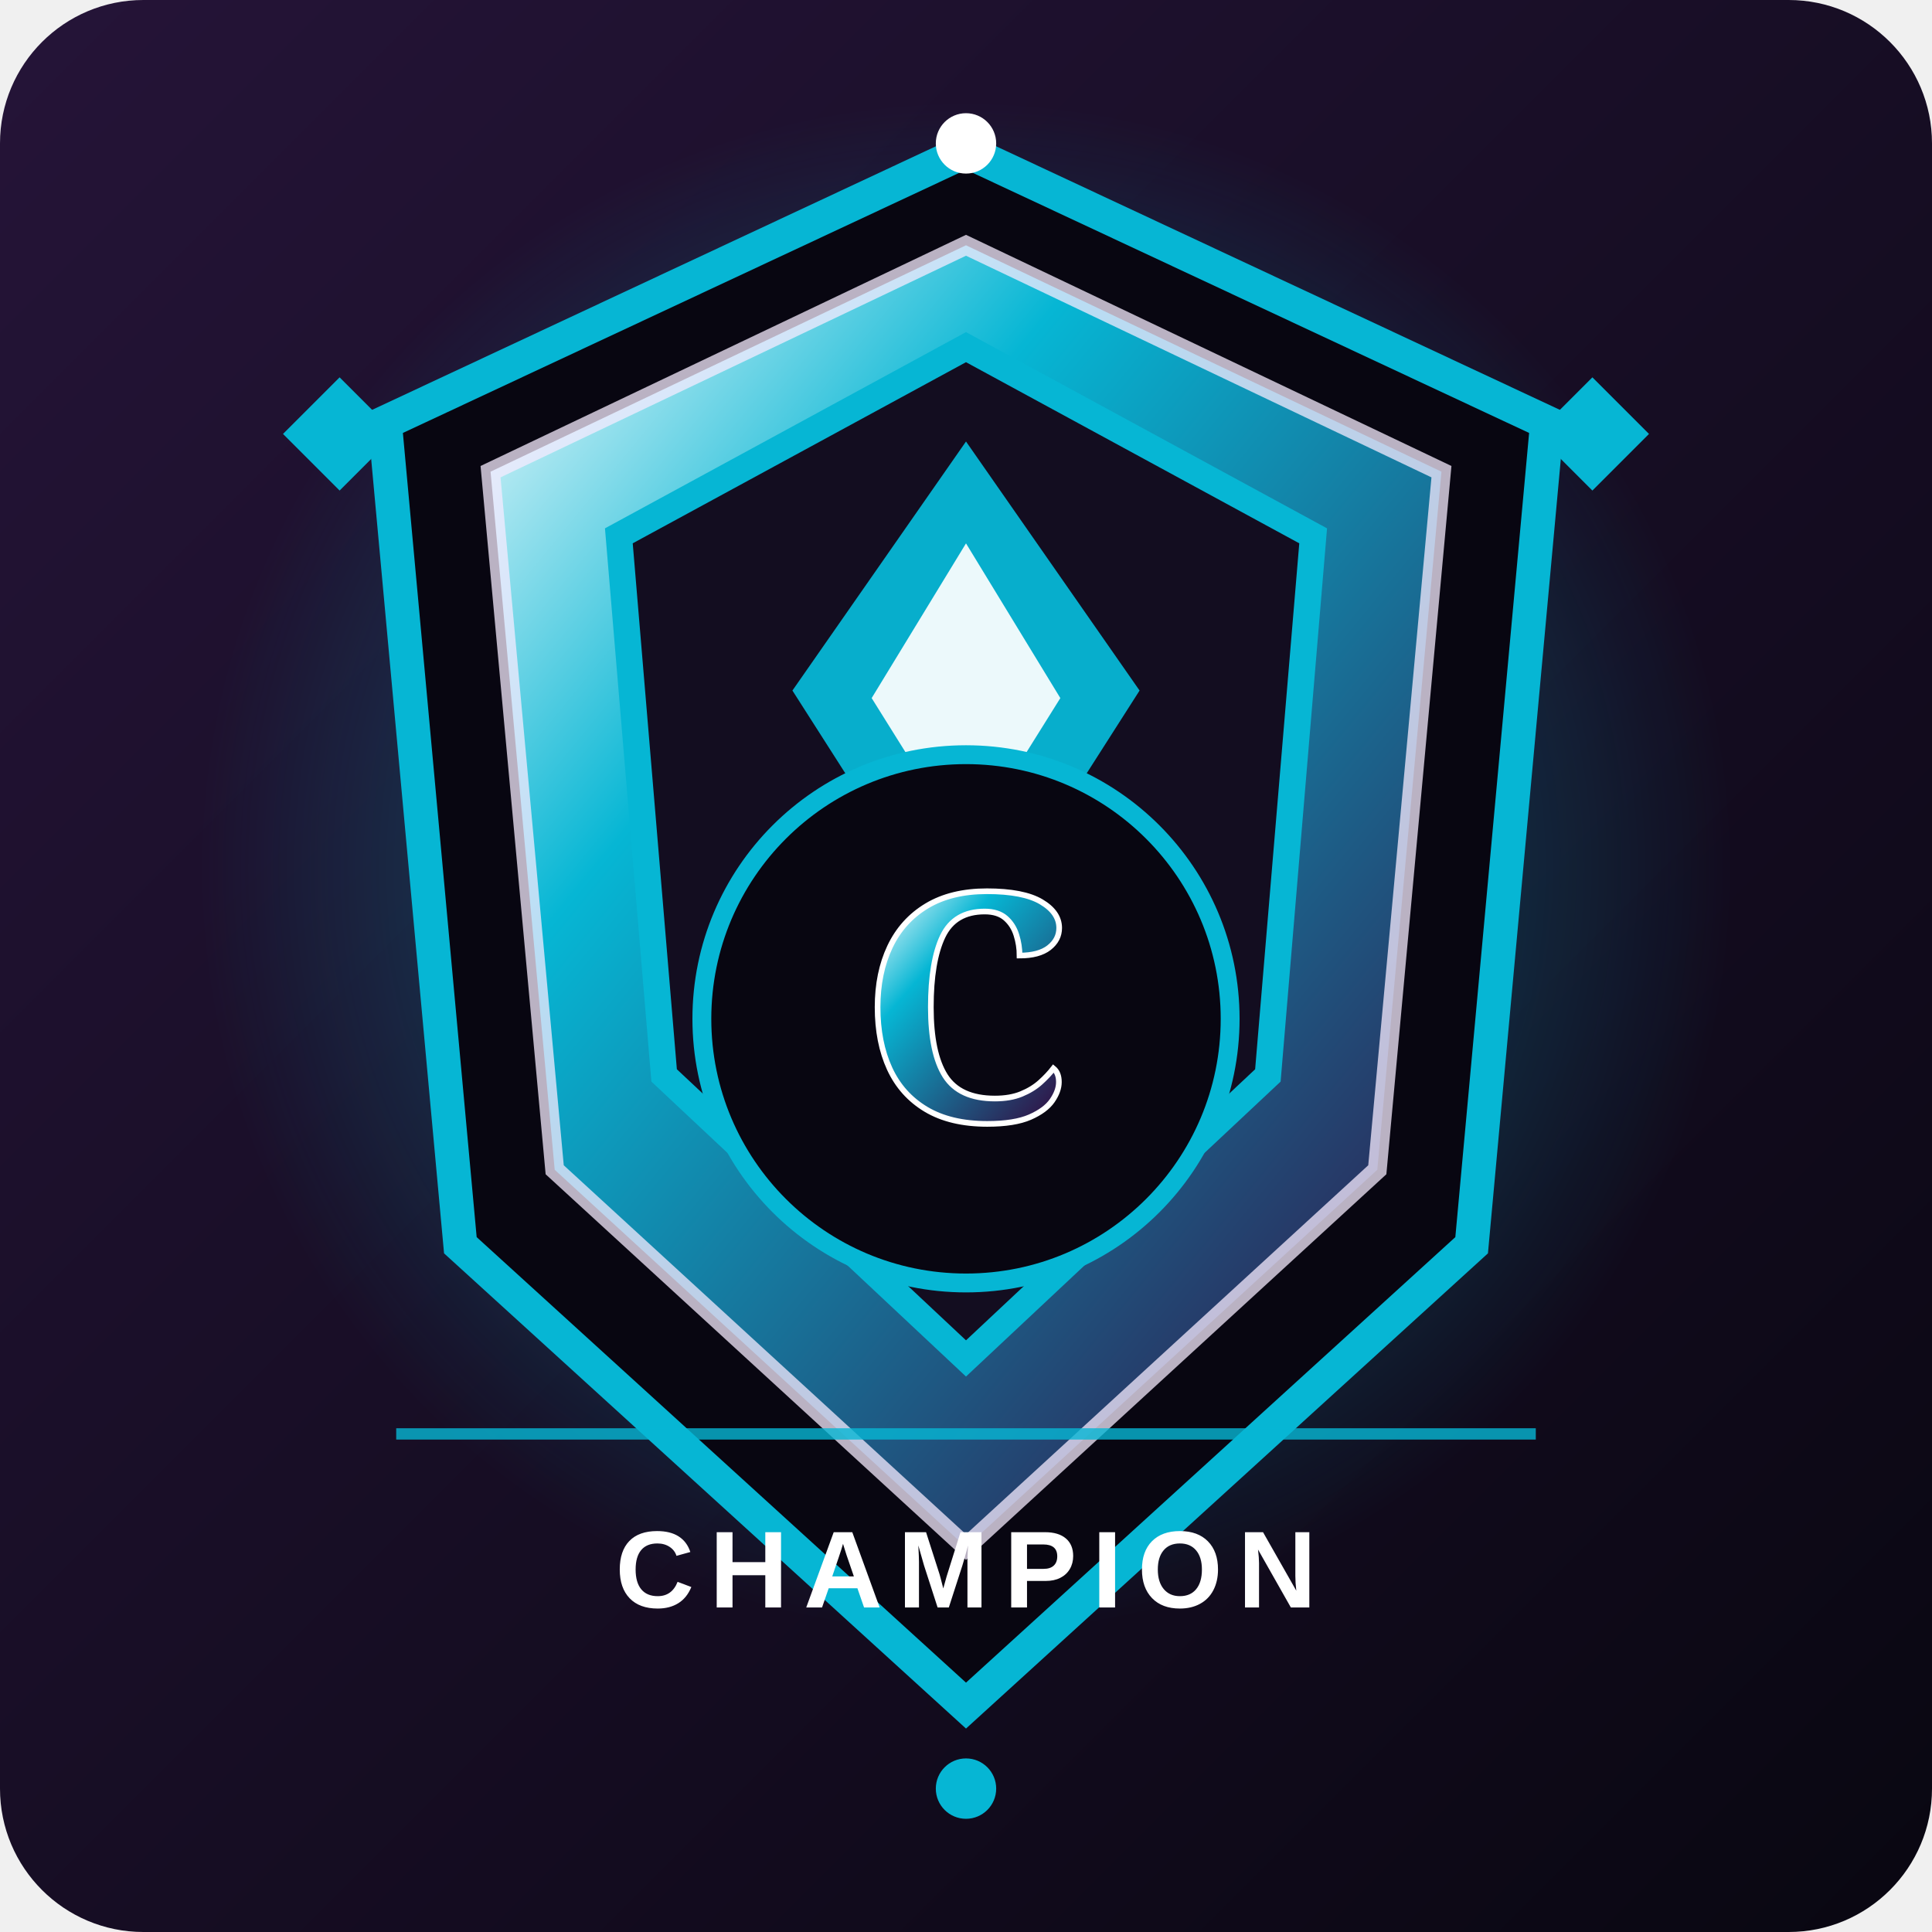
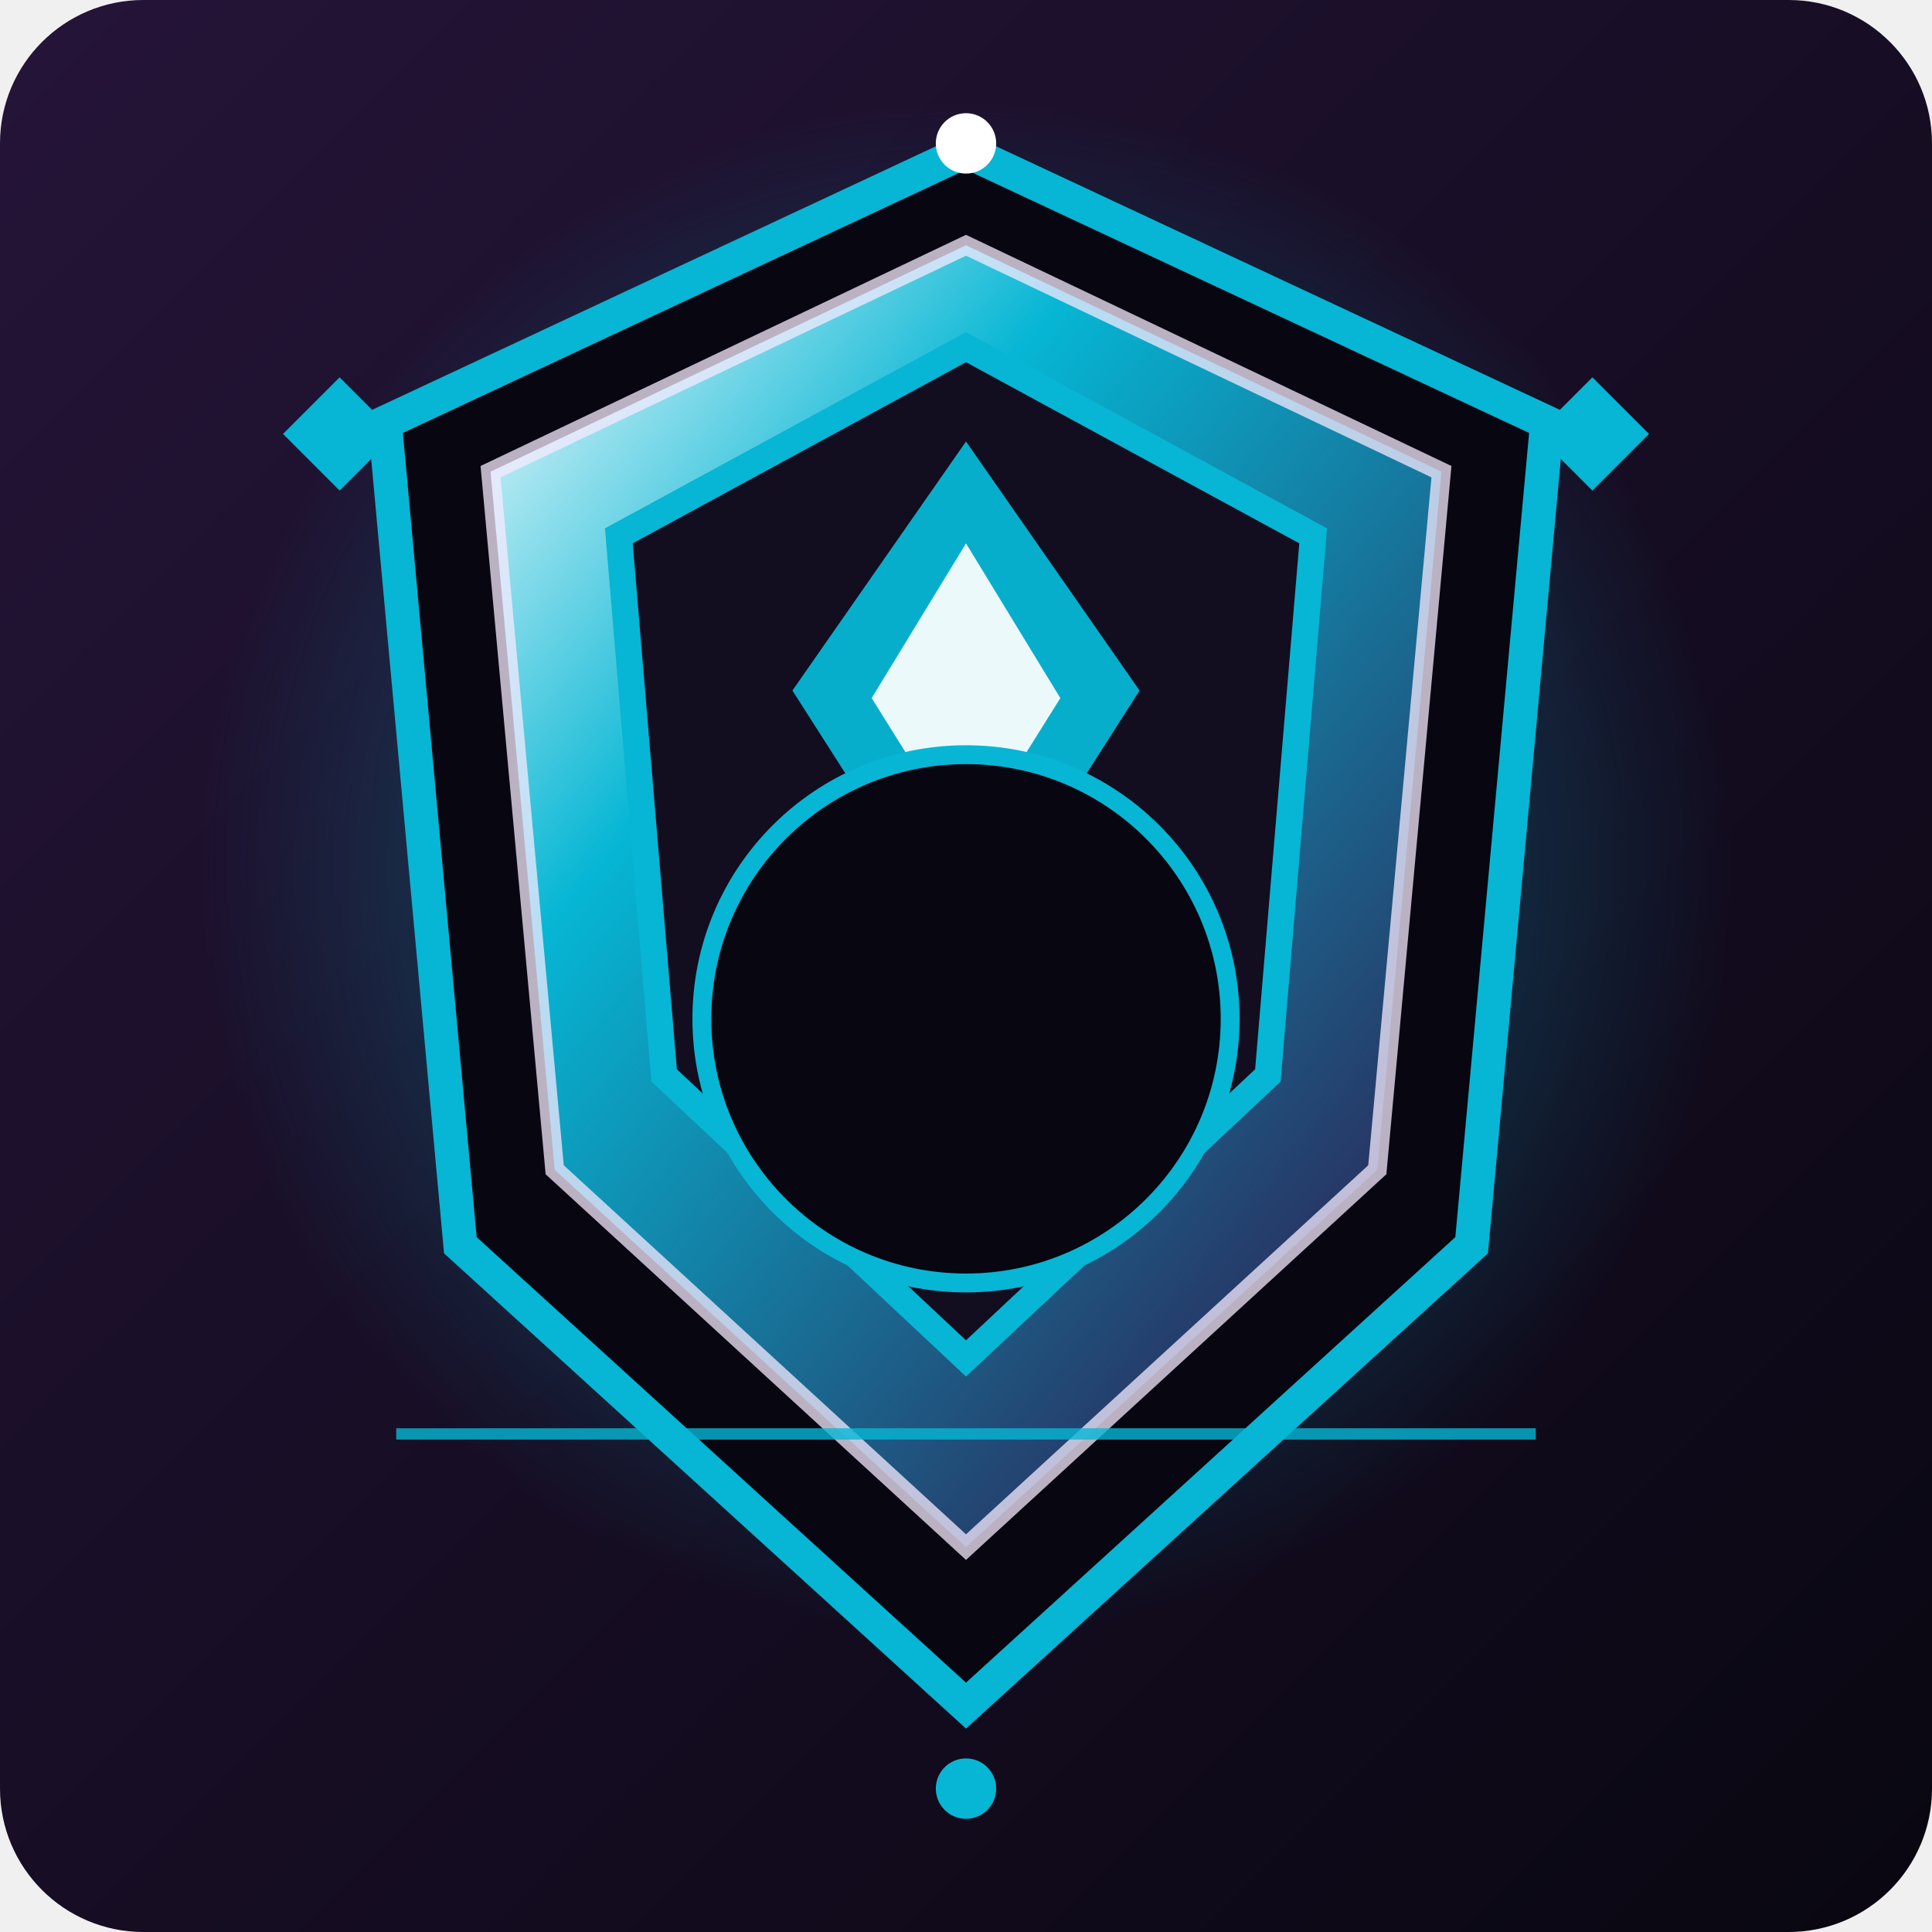
<svg xmlns="http://www.w3.org/2000/svg" viewBox="0 0 512 512" role="img" aria-label="CHAMPION rank emblem">
  <defs>
    <linearGradient id="bg" x1="0" y1="0" x2="1" y2="1">
      <stop stop-color="#251438" />
      <stop offset="1" stop-color="#090711" />
    </linearGradient>
    <linearGradient id="metal" x1="0" y1="0" x2="0.9" y2="1">
      <stop stop-color="#fff" />
      <stop offset=".32" stop-color="#06b6d4" />
      <stop offset="1" stop-color="#301447" />
    </linearGradient>
    <radialGradient id="glow">
      <stop stop-color="#06b6d4" stop-opacity=".55" />
      <stop offset="1" stop-color="#06b6d4" stop-opacity="0" />
    </radialGradient>
    <filter id="shadow">
      <feGaussianBlur stdDeviation="9" />
    </filter>
  </defs>
  <rect width="512" height="512" rx="38" fill="url(#bg)" />
  <circle cx="256" cy="230" r="205" fill="url(#glow)" />
  <path d="M256 40 410 112 390 330 256 452 122 330 102 112Z" fill="#080611" stroke="#06b6d4" stroke-width="9" />
  <path d="M256 65 382 125 365 310 256 410 147 310 130 125Z" fill="url(#metal)" stroke="#f5eaff" stroke-opacity=".75" stroke-width="5" />
  <path d="M256 92 348 142 336 285 256 360 176 285 164 142Z" fill="#130d20" stroke="#06b6d4" stroke-width="7" />
  <path d="M256 117 302 183 256 255 210 183Z" fill="#06b6d4" opacity=".95" />
  <path d="M256 144 281 185 256 225 231 185Z" fill="#fff" opacity=".92" />
  <circle cx="256" cy="270" r="70" fill="#080611" stroke="#06b6d4" stroke-width="5" />
-   <text x="256" y="297" text-anchor="middle" font-family="Georgia,serif" font-size="84" font-weight="900" fill="url(#metal)" stroke="#fff" stroke-width="1.5">C</text>
  <path d="M105 380H407" stroke="#06b6d4" stroke-width="3" opacity=".8" />
-   <text x="256" y="426" text-anchor="middle" font-family="Arial,sans-serif" font-size="29" font-weight="900" letter-spacing="4" fill="#fff">CHAMPION</text>
  <path d="m90 100 15 15-15 15-15-15Zm332 0 15 15-15 15-15-15Z" fill="#06b6d4" />
  <circle cx="256" cy="38" r="8" fill="#fff" />
  <circle cx="256" cy="474" r="8" fill="#06b6d4" />
</svg>
